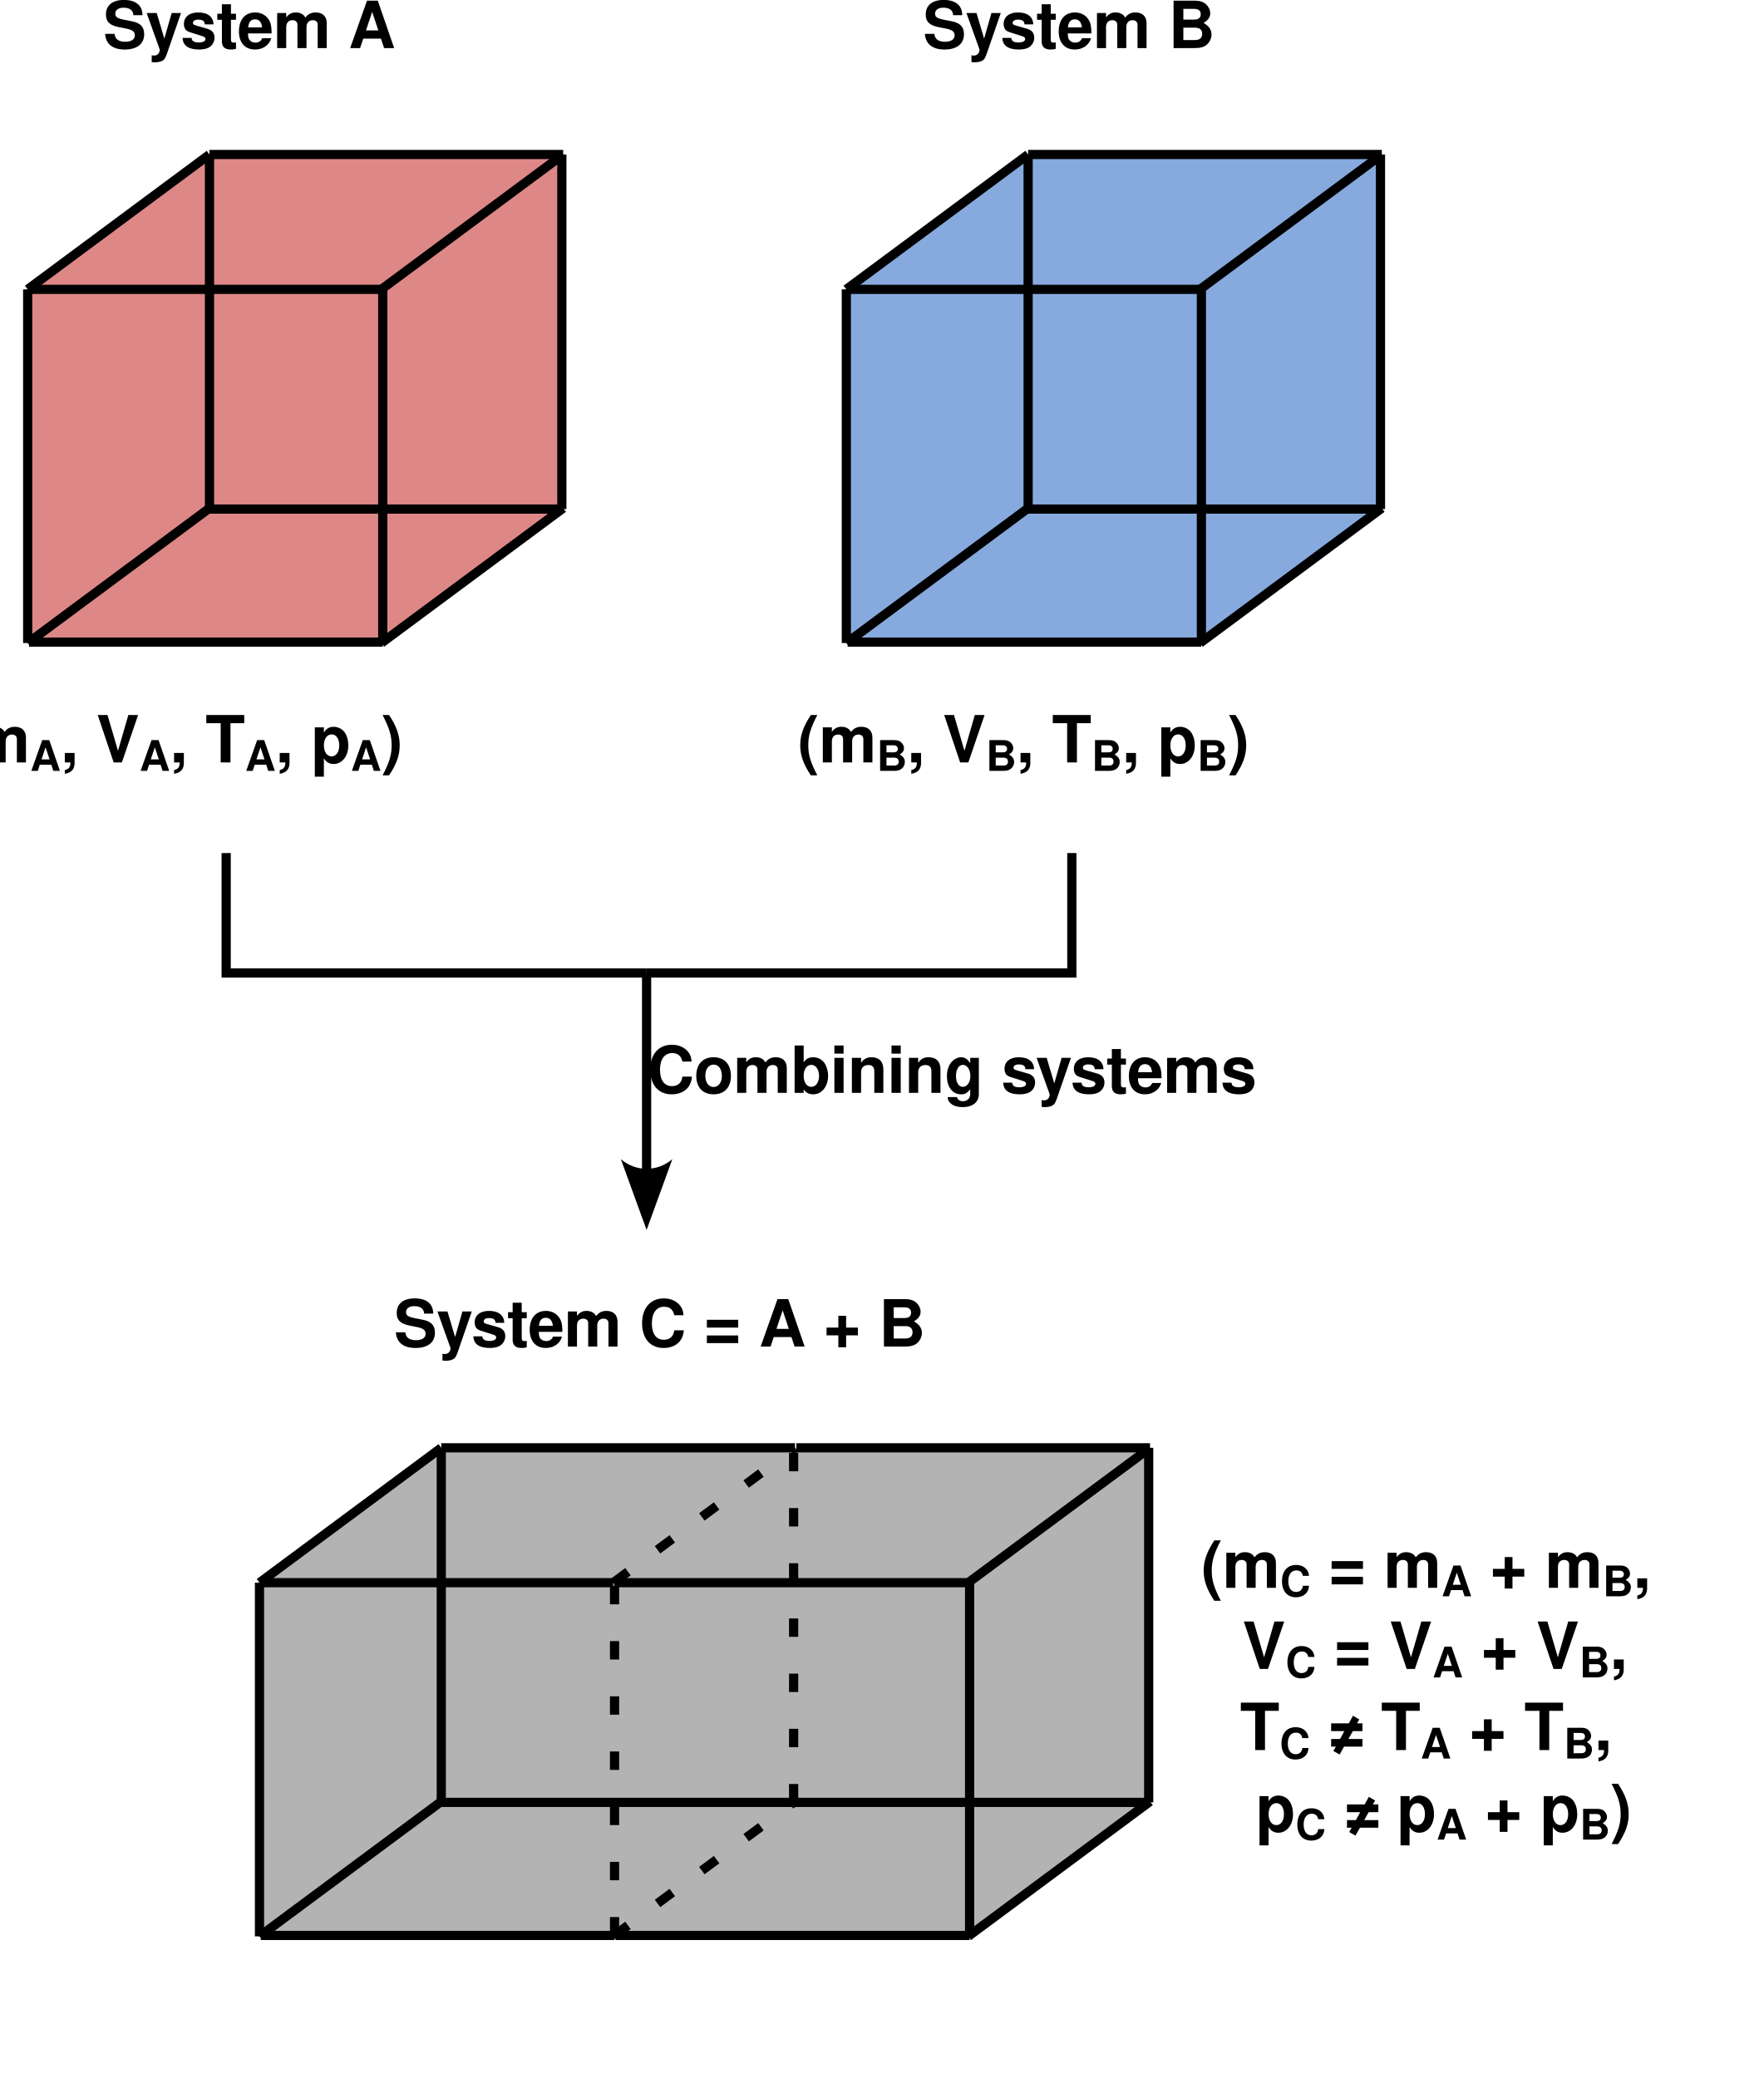
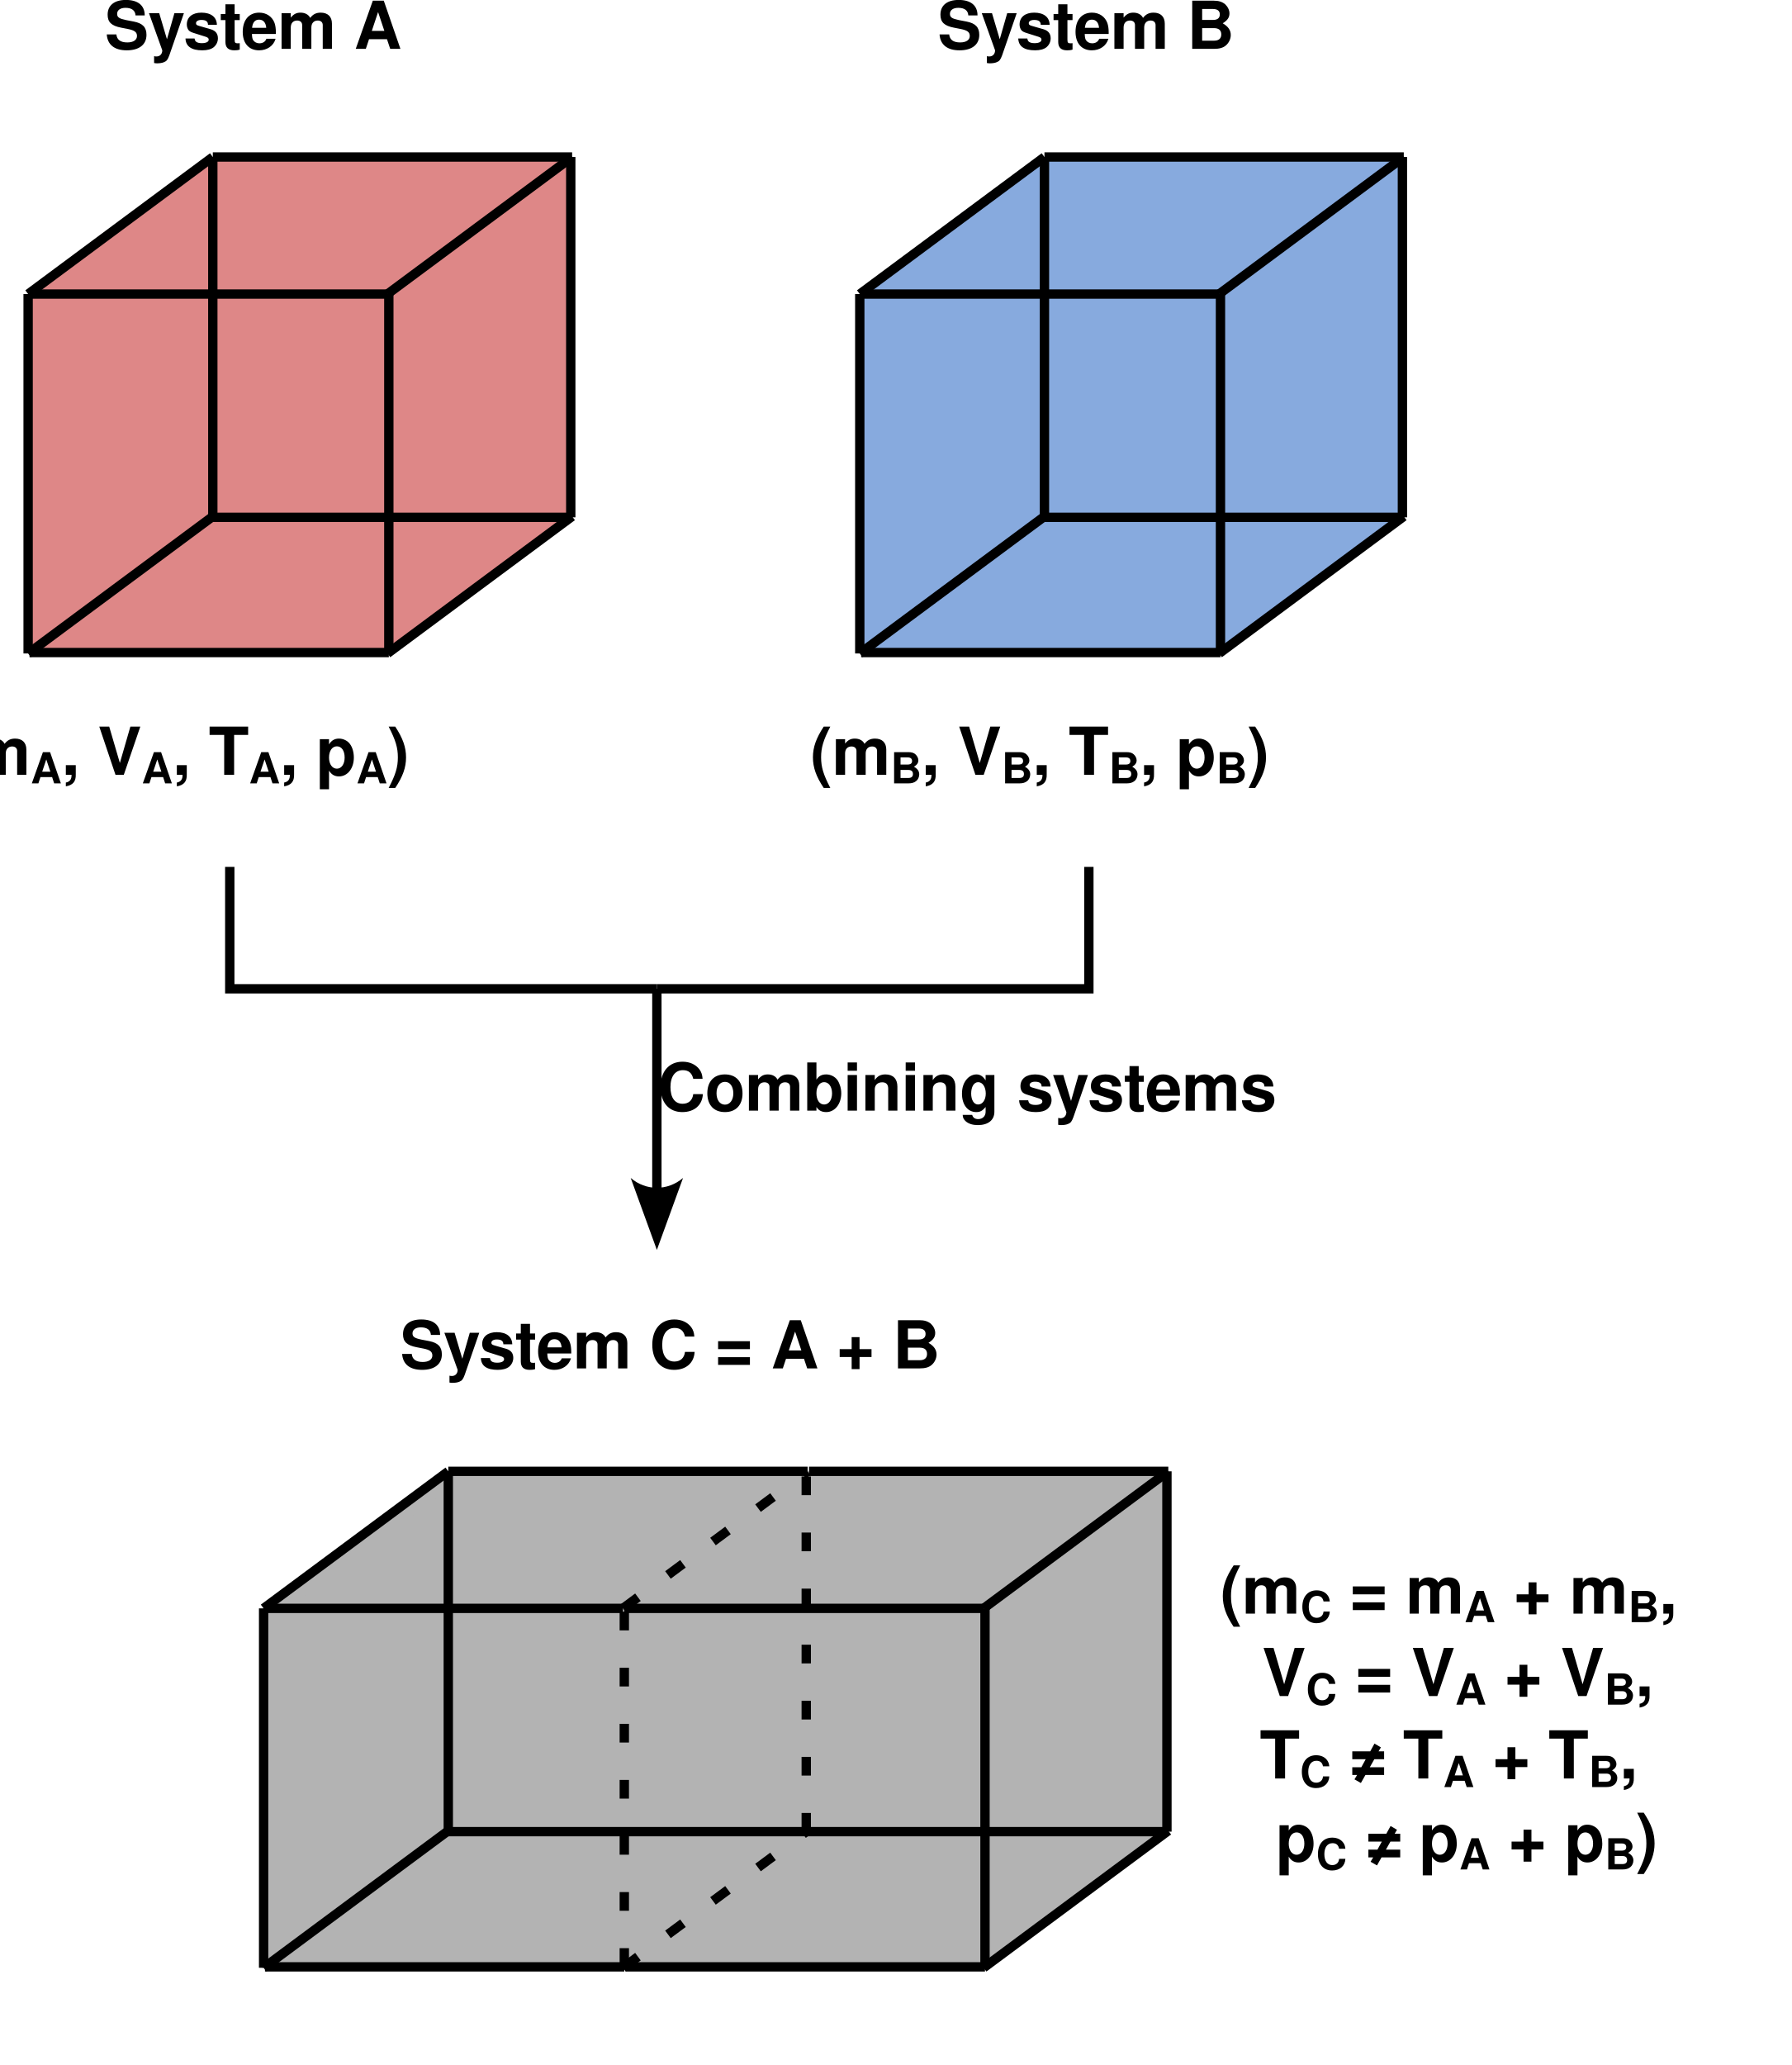
- <svg xmlns="http://www.w3.org/2000/svg" width="191.709mm" height="225.933mm" viewBox="0 0 191.709 225.933" version="1.1" id="svg1">
+ <svg xmlns="http://www.w3.org/2000/svg" width="191.709mm" height="220.933mm" viewBox="0 0 191.709 220.933" version="1.1" id="svg1">
  <defs id="defs1">
    <rect x="725.616" y="863.451" width="57.095" height="68.126" id="rect47" />
    <marker style="overflow:visible" id="ConcaveTriangle" refX="0" refY="0" orient="auto-start-reverse" markerWidth="1" markerHeight="1" viewBox="0 0 1 1" preserveAspectRatio="xMidYMid">
      <path transform="scale(0.7)" d="M -2,-4 9,0 -2,4 c 2,-2.33 2,-5.66 0,-8 z" style="fill:context-stroke;fill-rule:evenodd;stroke:none" id="path7" />
    </marker>
  </defs>
  <g id="layer1" transform="translate(-27.87581,-27.88925)">
    <g id="g26">
      <path style="fill:#de8787;stroke:#de8787;stroke-width:1.12;stroke-dasharray:none;stroke-dashoffset:0" d="M 31.419,78.443 V 59.813 l 9.849,-7.305 9.849,-7.305 h 18.608 18.608 l -0.076,18.886 -0.076,18.886 -9.485,7.046 -9.485,7.046 -18.896,0.004 -18.896,0.004 z" id="path18" />
      <path style="fill:none;stroke:#000000;stroke-width:1;stroke-dasharray:none;stroke-dashoffset:0" d="M 69.339,97.803 89.102,83.14" id="path6" />
      <path style="fill:none;stroke:#000000;stroke-width:1;stroke-dasharray:none;stroke-dashoffset:0" d="M 69.339,59.35 89.102,44.687" id="path6-4" />
      <path style="fill:none;stroke:#000000;stroke-width:1;stroke-dasharray:none;stroke-dashoffset:0" d="M 30.886,59.35 50.65,44.687" id="path6-4-4" />
      <path style="fill:none;stroke:#000000;stroke-width:1;stroke-dasharray:none;stroke-dashoffset:0" d="M 30.886,97.803 50.65,83.14" id="path6-4-47" />
      <path style="fill:none;stroke:#000000;stroke-width:1;stroke-dasharray:none;stroke-dashoffset:0" d="M 30.886,59.35 H 69.339" id="path11" />
      <path style="fill:none;stroke:#000000;stroke-width:1;stroke-dasharray:none;stroke-dashoffset:0" d="M 50.65,44.687 H 89.102" id="path11-0" />
      <path style="fill:none;stroke:#000000;stroke-width:1;stroke-dasharray:none;stroke-dashoffset:0" d="M 31.033,97.704 H 69.486" id="path11-05" />
      <path style="fill:none;stroke:#000000;stroke-width:1;stroke-dasharray:none;stroke-dashoffset:0" d="M 50.503,83.238 H 88.956" id="path11-3" />
      <path style="fill:none;stroke:#000000;stroke-width:1;stroke-dasharray:none;stroke-dashoffset:0" d="M 69.486,97.704 V 59.35" id="path12" />
      <path style="fill:none;stroke:#000000;stroke-width:1;stroke-dasharray:none;stroke-dashoffset:0" d="M 88.956,83.238 V 44.687" id="path13" />
      <path style="fill:none;stroke:#000000;stroke-width:1;stroke-dasharray:none;stroke-dashoffset:0" d="M 30.886,97.803 V 59.35" id="path14" />
      <path style="fill:none;stroke:#000000;stroke-width:1;stroke-dasharray:none;stroke-dashoffset:0" d="M 50.65,83.14 V 44.687" id="path15" />
    </g>
    <g id="g25">
      <path style="fill:#87aade;stroke:#87aade;stroke-width:1.12;stroke-dasharray:none;stroke-dashoffset:0" d="M 120.417,78.443 V 59.813 l 9.849,-7.305 9.849,-7.305 h 18.608 18.608 l -0.076,18.886 -0.076,18.886 -9.485,7.046 -9.485,7.046 -18.896,0.004 -18.896,0.004 z" id="path18-5" />
      <path style="fill:none;stroke:#000000;stroke-width:1;stroke-dasharray:none;stroke-dashoffset:0" d="M 158.337,97.803 178.1,83.14" id="path6-9" />
      <path style="fill:none;stroke:#000000;stroke-width:1;stroke-dasharray:none;stroke-dashoffset:0" d="M 158.337,59.35 178.1,44.687" id="path6-4-46" />
      <path style="fill:none;stroke:#000000;stroke-width:1;stroke-dasharray:none;stroke-dashoffset:0" d="M 119.884,59.35 139.648,44.687" id="path6-4-4-9" />
      <path style="fill:none;stroke:#000000;stroke-width:1;stroke-dasharray:none;stroke-dashoffset:0" d="M 119.884,97.803 139.648,83.14" id="path6-4-47-0" />
      <path style="fill:none;stroke:#000000;stroke-width:1;stroke-dasharray:none;stroke-dashoffset:0" d="m 119.884,59.35 h 38.453" id="path11-1" />
      <path style="fill:none;stroke:#000000;stroke-width:1;stroke-dasharray:none;stroke-dashoffset:0" d="m 139.648,44.687 h 38.453" id="path11-0-4" />
      <path style="fill:none;stroke:#000000;stroke-width:1;stroke-dasharray:none;stroke-dashoffset:0" d="m 120.031,97.704 h 38.453" id="path11-05-0" />
      <path style="fill:none;stroke:#000000;stroke-width:1;stroke-dasharray:none;stroke-dashoffset:0" d="m 139.501,83.238 h 38.453" id="path11-3-2" />
      <path style="fill:none;stroke:#000000;stroke-width:1;stroke-dasharray:none;stroke-dashoffset:0" d="M 158.484,97.704 V 59.35" id="path12-0" />
      <path style="fill:none;stroke:#000000;stroke-width:1;stroke-dasharray:none;stroke-dashoffset:0" d="M 177.954,83.238 V 44.687" id="path13-4" />
      <path style="fill:none;stroke:#000000;stroke-width:1;stroke-dasharray:none;stroke-dashoffset:0" d="M 119.884,97.803 V 59.35" id="path14-4" />
      <path style="fill:none;stroke:#000000;stroke-width:1;stroke-dasharray:none;stroke-dashoffset:0" d="M 139.648,83.14 V 44.687" id="path15-5" />
    </g>
    <text xml:space="preserve" style="font-weight:bold;font-size:7.056px;font-family:Helvetica;-inkscape-font-specification:'Helvetica, Bold';text-align:center;letter-spacing:-0.032px;word-spacing:-0.008px;text-anchor:middle;fill:#000000;stroke:none;stroke-width:1;stroke-dasharray:none;stroke-dashoffset:0" x="51.973" y="110.784" id="text20">
      <tspan id="tspan20" style="stroke-width:1" x="51.957" y="110.784">(m<tspan style="font-size:65%;baseline-shift:sub" id="tspan22">A</tspan>, V<tspan style="font-size:65%;baseline-shift:sub" id="tspan21">A</tspan>, T<tspan style="font-size:65%;baseline-shift:sub" id="tspan24">A</tspan>, p<tspan style="font-size:65%;baseline-shift:sub" id="tspan23">A</tspan>)</tspan>
    </text>
    <text xml:space="preserve" style="font-weight:bold;font-size:7.056px;font-family:Helvetica;-inkscape-font-specification:'Helvetica, Bold';text-align:center;letter-spacing:-0.032px;word-spacing:-0.008px;text-anchor:middle;fill:#000000;stroke:none;stroke-width:1;stroke-dasharray:none;stroke-dashoffset:0" x="143.998" y="110.784" id="text20-1">
      <tspan id="tspan20-8" style="stroke-width:1" x="143.982" y="110.784">(m<tspan style="font-size:65%;baseline-shift:sub" id="tspan22-3">B</tspan>, V<tspan style="font-size:65%;baseline-shift:sub" id="tspan21-9">B</tspan>, T<tspan style="font-size:65%;baseline-shift:sub" id="tspan24-9">B</tspan>, p<tspan style="font-size:65%;baseline-shift:sub" id="tspan23-0">B</tspan>)</tspan>
    </text>
    <text xml:space="preserve" style="font-weight:bold;font-size:7.056px;font-family:Helvetica;-inkscape-font-specification:'Helvetica, Bold';text-align:center;letter-spacing:-0.032px;word-spacing:-0.008px;text-anchor:middle;fill:#000000;stroke:none;stroke-width:1;stroke-dasharray:none;stroke-dashoffset:0" x="59.828" y="33.115" id="text25">
      <tspan id="tspan25" style="stroke-width:1" x="59.812" y="33.115">System A</tspan>
    </text>
    <text xml:space="preserve" style="font-weight:bold;font-size:7.056px;font-family:Helvetica;-inkscape-font-specification:'Helvetica, Bold';text-align:center;letter-spacing:-0.032px;word-spacing:-0.008px;text-anchor:middle;fill:#000000;stroke:none;stroke-width:1;stroke-dasharray:none;stroke-dashoffset:0" x="148.948" y="33.115" id="text25-2">
      <tspan id="tspan25-4" style="stroke-width:1" x="148.933" y="33.115">System B</tspan>
    </text>
    <g id="g27" transform="translate(13.52212,40.74584)">
      <path style="fill:#b3b3b3;stroke:#b3b3b3;stroke-width:1.584;stroke-dasharray:none;stroke-dashoffset:0" d="m 43.176,178.313 v -18.598 l 9.699,-7.182 9.699,-7.182 h 37.878 37.878 v 18.761 18.761 l -9.475,7.019 -9.475,7.018 H 81.278 43.176 Z" id="path26" />
      <path style="fill:none;stroke:#000000;stroke-width:1;stroke-dasharray:2, 4;stroke-dashoffset:0" d="M 81.016,197.675 100.78,183.012" id="path6-8" />
      <path style="fill:none;stroke:#000000;stroke-width:1;stroke-dasharray:2, 4;stroke-dashoffset:0" d="M 81.016,159.222 100.78,144.559" id="path6-4-5" />
      <path style="fill:none;stroke:#000000;stroke-width:1;stroke-dasharray:none;stroke-dashoffset:0" d="M 42.564,159.222 62.327,144.559" id="path6-4-4-97" />
      <path style="fill:none;stroke:#000000;stroke-width:1;stroke-dasharray:none;stroke-dashoffset:0" d="M 42.564,197.675 62.327,183.012" id="path6-4-47-02" />
      <path style="fill:none;stroke:#000000;stroke-width:1;stroke-dasharray:none;stroke-dashoffset:0" d="M 42.564,159.222 H 81.016" id="path11-18" />
      <path style="fill:none;stroke:#000000;stroke-width:1;stroke-dasharray:none;stroke-dashoffset:0" d="M 62.327,144.559 H 100.78" id="path11-0-9" />
      <path style="fill:none;stroke:#000000;stroke-width:1;stroke-dasharray:none;stroke-dashoffset:0" d="M 42.71,197.576 H 81.163" id="path11-05-4" />
      <path style="fill:none;stroke:#000000;stroke-width:1;stroke-dasharray:none;stroke-dashoffset:0" d="M 62.18,183.11 H 100.633" id="path11-3-8" />
      <path style="fill:none;stroke:#000000;stroke-width:1;stroke-dasharray:2, 4;stroke-dashoffset:0" d="M 81.163,197.576 V 159.222" id="path12-8" />
      <path style="fill:none;stroke:#000000;stroke-width:1;stroke-dasharray:2, 4;stroke-dashoffset:0" d="m 100.633,183.11 v -38.551" id="path13-1" />
      <path style="fill:none;stroke:#000000;stroke-width:1;stroke-dasharray:none;stroke-dashoffset:0" d="M 42.564,197.675 V 159.222" id="path14-0" />
      <path style="fill:none;stroke:#000000;stroke-width:1;stroke-dasharray:none;stroke-dashoffset:0" d="M 62.327,183.012 V 144.559" id="path15-7" />
      <path style="fill:none;stroke:#000000;stroke-width:1;stroke-dasharray:none;stroke-dashoffset:0" d="M 119.616,197.675 139.379,183.012" id="path6-9-9" />
      <path style="fill:none;stroke:#000000;stroke-width:1;stroke-dasharray:none;stroke-dashoffset:0" d="M 119.616,159.222 139.379,144.559" id="path6-4-46-1" />
      <path style="fill:none;stroke:#000000;stroke-width:1;stroke-dasharray:none;stroke-dashoffset:0" d="m 81.163,159.222 h 38.453" id="path11-1-6" />
      <path style="fill:none;stroke:#000000;stroke-width:1;stroke-dasharray:none;stroke-dashoffset:0" d="M 100.926,144.559 H 139.379" id="path11-0-4-5" />
      <path style="fill:none;stroke:#000000;stroke-width:1;stroke-dasharray:none;stroke-dashoffset:0" d="m 81.31,197.576 h 38.453" id="path11-05-0-1" />
      <path style="fill:none;stroke:#000000;stroke-width:1;stroke-dasharray:none;stroke-dashoffset:0" d="m 100.78,183.11 h 38.453" id="path11-3-2-5" />
      <path style="fill:none;stroke:#000000;stroke-width:1;stroke-dasharray:none;stroke-dashoffset:0" d="M 119.763,197.576 V 159.222" id="path12-0-3" />
      <path style="fill:none;stroke:#000000;stroke-width:1;stroke-dasharray:none;stroke-dashoffset:0" d="m 139.232,183.11 v -38.551" id="path13-4-0" />
    </g>
    <text xml:space="preserve" style="font-weight:bold;font-size:7.056px;font-family:Helvetica;-inkscape-font-specification:'Helvetica, Bold';text-align:center;letter-spacing:-0.032px;word-spacing:-0.008px;text-anchor:middle;fill:#000000;stroke:none;stroke-width:1;stroke-dasharray:none;stroke-dashoffset:0" x="104.449" y="174.292" id="text25-0">
      <tspan id="tspan25-0" style="stroke-width:1" x="104.434" y="174.292">System C = A + B</tspan>
    </text>
    <text xml:space="preserve" style="font-style:normal;font-variant:normal;font-weight:bold;font-stretch:normal;font-size:7.056px;font-family:Helvetica;-inkscape-font-specification:'Helvetica, Bold';font-variant-ligatures:normal;font-variant-caps:normal;font-variant-numeric:normal;font-variant-east-asian:normal;text-align:center;letter-spacing:-0.032px;word-spacing:-0.008px;text-anchor:middle;fill:#000000;stroke:none;stroke-width:1;stroke-dasharray:none;stroke-dashoffset:0" x="189.693" y="200.527" id="text20-8">
      <tspan id="tspan41" x="189.693" y="200.527">(m<tspan style="font-style:normal;font-variant:normal;font-weight:bold;font-stretch:normal;font-size:65%;font-family:Helvetica;-inkscape-font-specification:'Helvetica, Bold';font-variant-ligatures:normal;font-variant-caps:normal;font-variant-numeric:normal;font-variant-east-asian:normal;baseline-shift:sub" id="tspan1">C</tspan> = m<tspan style="font-style:normal;font-variant:normal;font-weight:bold;font-stretch:normal;font-size:65%;font-family:Helvetica;-inkscape-font-specification:'Helvetica, Bold';font-variant-ligatures:normal;font-variant-caps:normal;font-variant-numeric:normal;font-variant-east-asian:normal;baseline-shift:sub" id="tspan8">A</tspan> + m<tspan style="font-style:normal;font-variant:normal;font-weight:bold;font-stretch:normal;font-size:65%;font-family:Helvetica;-inkscape-font-specification:'Helvetica, Bold';font-variant-ligatures:normal;font-variant-caps:normal;font-variant-numeric:normal;font-variant-east-asian:normal;baseline-shift:sub" id="tspan9">B</tspan>,</tspan>
      <tspan id="tspan42" x="189.693" y="209.346"> V<tspan style="font-style:normal;font-variant:normal;font-weight:bold;font-stretch:normal;font-size:65%;font-family:Helvetica;-inkscape-font-specification:'Helvetica, Bold';font-variant-ligatures:normal;font-variant-caps:normal;font-variant-numeric:normal;font-variant-east-asian:normal;baseline-shift:sub" id="tspan2">C</tspan> = V<tspan style="font-style:normal;font-variant:normal;font-weight:bold;font-stretch:normal;font-size:65%;font-family:Helvetica;-inkscape-font-specification:'Helvetica, Bold';font-variant-ligatures:normal;font-variant-caps:normal;font-variant-numeric:normal;font-variant-east-asian:normal;baseline-shift:sub" id="tspan7">A</tspan> + V<tspan style="font-style:normal;font-variant:normal;font-weight:bold;font-stretch:normal;font-size:65%;font-family:Helvetica;-inkscape-font-specification:'Helvetica, Bold';font-variant-ligatures:normal;font-variant-caps:normal;font-variant-numeric:normal;font-variant-east-asian:normal;baseline-shift:sub" id="tspan10">B</tspan>,</tspan>
      <tspan x="189.693" y="218.166" id="tspan45">T<tspan style="font-style:normal;font-variant:normal;font-weight:bold;font-stretch:normal;font-size:65%;font-family:Helvetica;-inkscape-font-specification:'Helvetica, Bold';font-variant-ligatures:normal;font-variant-caps:normal;font-variant-numeric:normal;font-variant-east-asian:normal;baseline-shift:sub" id="tspan3">C</tspan> ≠ T<tspan style="font-style:normal;font-variant:normal;font-weight:bold;font-stretch:normal;font-size:65%;font-family:Helvetica;-inkscape-font-specification:'Helvetica, Bold';font-variant-ligatures:normal;font-variant-caps:normal;font-variant-numeric:normal;font-variant-east-asian:normal;baseline-shift:sub" id="tspan6">A</tspan> + T<tspan style="font-style:normal;font-variant:normal;font-weight:bold;font-stretch:normal;font-size:65%;font-family:Helvetica;-inkscape-font-specification:'Helvetica, Bold';font-variant-ligatures:normal;font-variant-caps:normal;font-variant-numeric:normal;font-variant-east-asian:normal;baseline-shift:sub" id="tspan11">B</tspan>,</tspan>
      <tspan id="tspan44" x="189.677" y="226.985">p<tspan style="font-style:normal;font-variant:normal;font-weight:bold;font-stretch:normal;font-size:65%;font-family:Helvetica;-inkscape-font-specification:'Helvetica, Bold';font-variant-ligatures:normal;font-variant-caps:normal;font-variant-numeric:normal;font-variant-east-asian:normal;baseline-shift:sub" id="tspan4">C</tspan> ≠ p<tspan style="font-style:normal;font-variant:normal;font-weight:bold;font-stretch:normal;font-size:65%;font-family:Helvetica;-inkscape-font-specification:'Helvetica, Bold';font-variant-ligatures:normal;font-variant-caps:normal;font-variant-numeric:normal;font-variant-east-asian:normal;baseline-shift:sub" id="tspan5">A</tspan> + p<tspan style="font-style:normal;font-variant:normal;font-weight:bold;font-stretch:normal;font-size:65%;font-family:Helvetica;-inkscape-font-specification:'Helvetica, Bold';font-variant-ligatures:normal;font-variant-caps:normal;font-variant-numeric:normal;font-variant-east-asian:normal;baseline-shift:sub" id="tspan12">B</tspan>)</tspan>
    </text>
    <path style="fill:none;stroke:#000000;stroke-width:1;stroke-dasharray:none;stroke-dashoffset:0" d="m 52.464,120.638 v 13.042 h 45.706" id="path39" />
    <path style="fill:none;stroke:#000000;stroke-width:1;stroke-dasharray:none;stroke-dashoffset:0" d="m 144.4,120.638 v 13.042 H 98.17" id="path39-4" />
    <path style="fill:none;stroke:#000000;stroke-width:1;stroke-dasharray:none;stroke-dashoffset:0;marker-end:url(#ConcaveTriangle)" d="m 98.17,133.68 v 21.638" id="path40" />
    <text xml:space="preserve" style="font-weight:bold;font-size:7.056px;font-family:Helvetica;-inkscape-font-specification:'Helvetica, Bold';text-align:center;letter-spacing:-0.032px;word-spacing:-0.008px;text-anchor:middle;fill:none;stroke:#000000;stroke-width:1;stroke-dasharray:none;stroke-dashoffset:0" x="136.234" y="146.714" id="text40">
      <tspan id="tspan40" style="fill:#000000;stroke:none;stroke-width:1" x="136.219" y="146.714">Combining systems</tspan>
    </text>
    <text xml:space="preserve" transform="scale(0.2645833)" id="text47" style="font-style:normal;font-variant:normal;font-weight:bold;font-stretch:normal;font-size:26.667px;font-family:Sans;-inkscape-font-specification:'Sans, Bold';font-variant-ligatures:normal;font-variant-caps:normal;font-variant-numeric:normal;font-variant-east-asian:normal;text-align:center;letter-spacing:-0.12px;word-spacing:-0.03px;white-space:pre;shape-inside:url(#rect47);fill:#000000;stroke:none;stroke-width:3.78;stroke-dasharray:none;stroke-dashoffset:0" />
  </g>
</svg>
